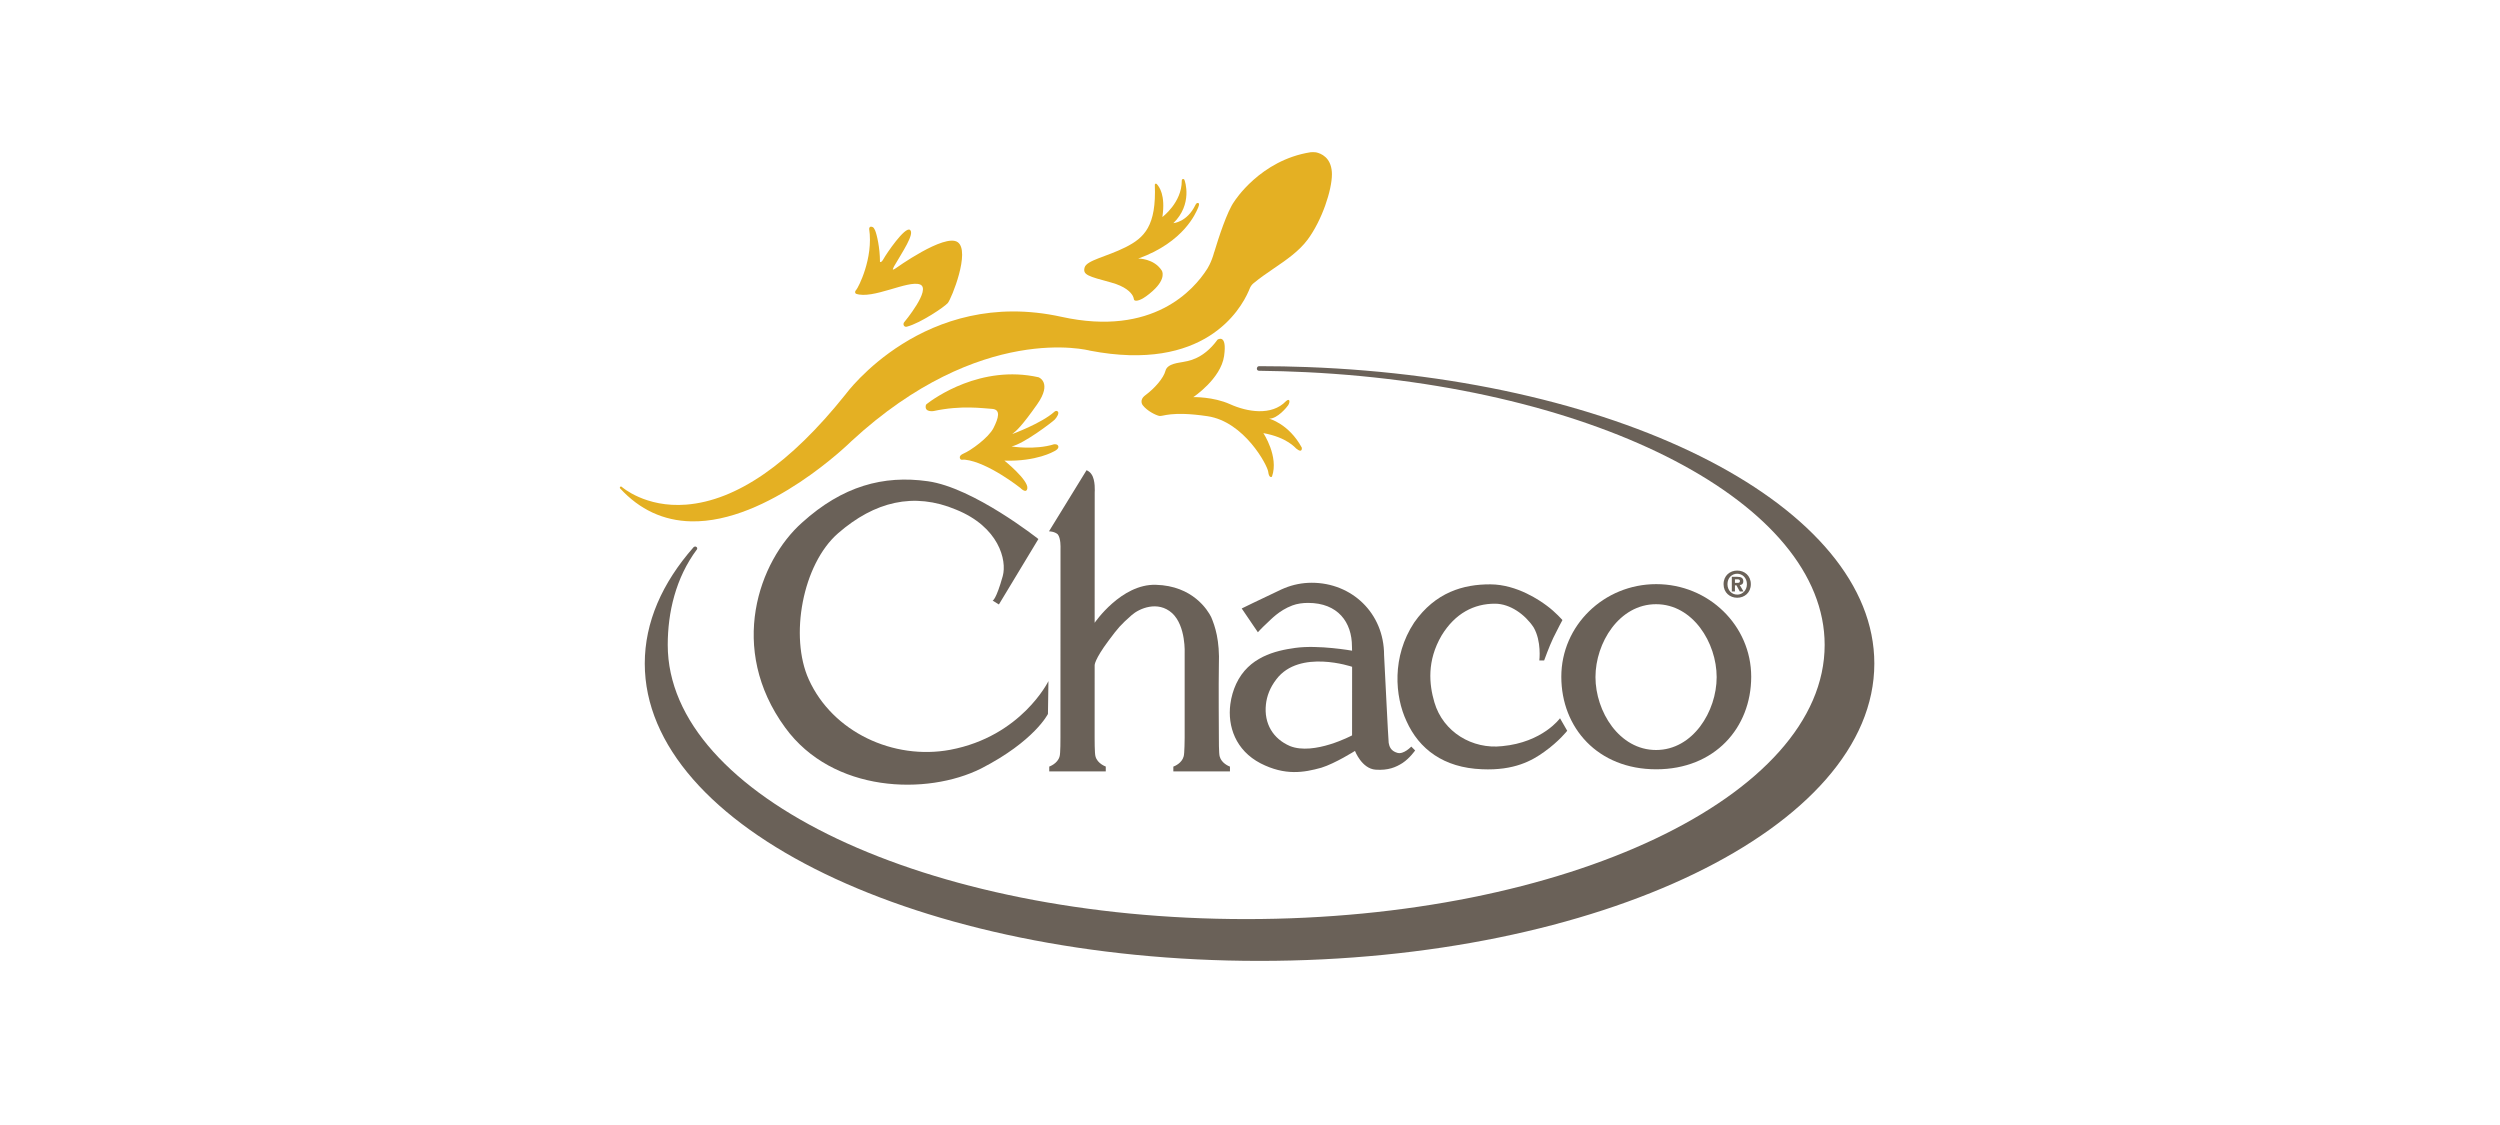
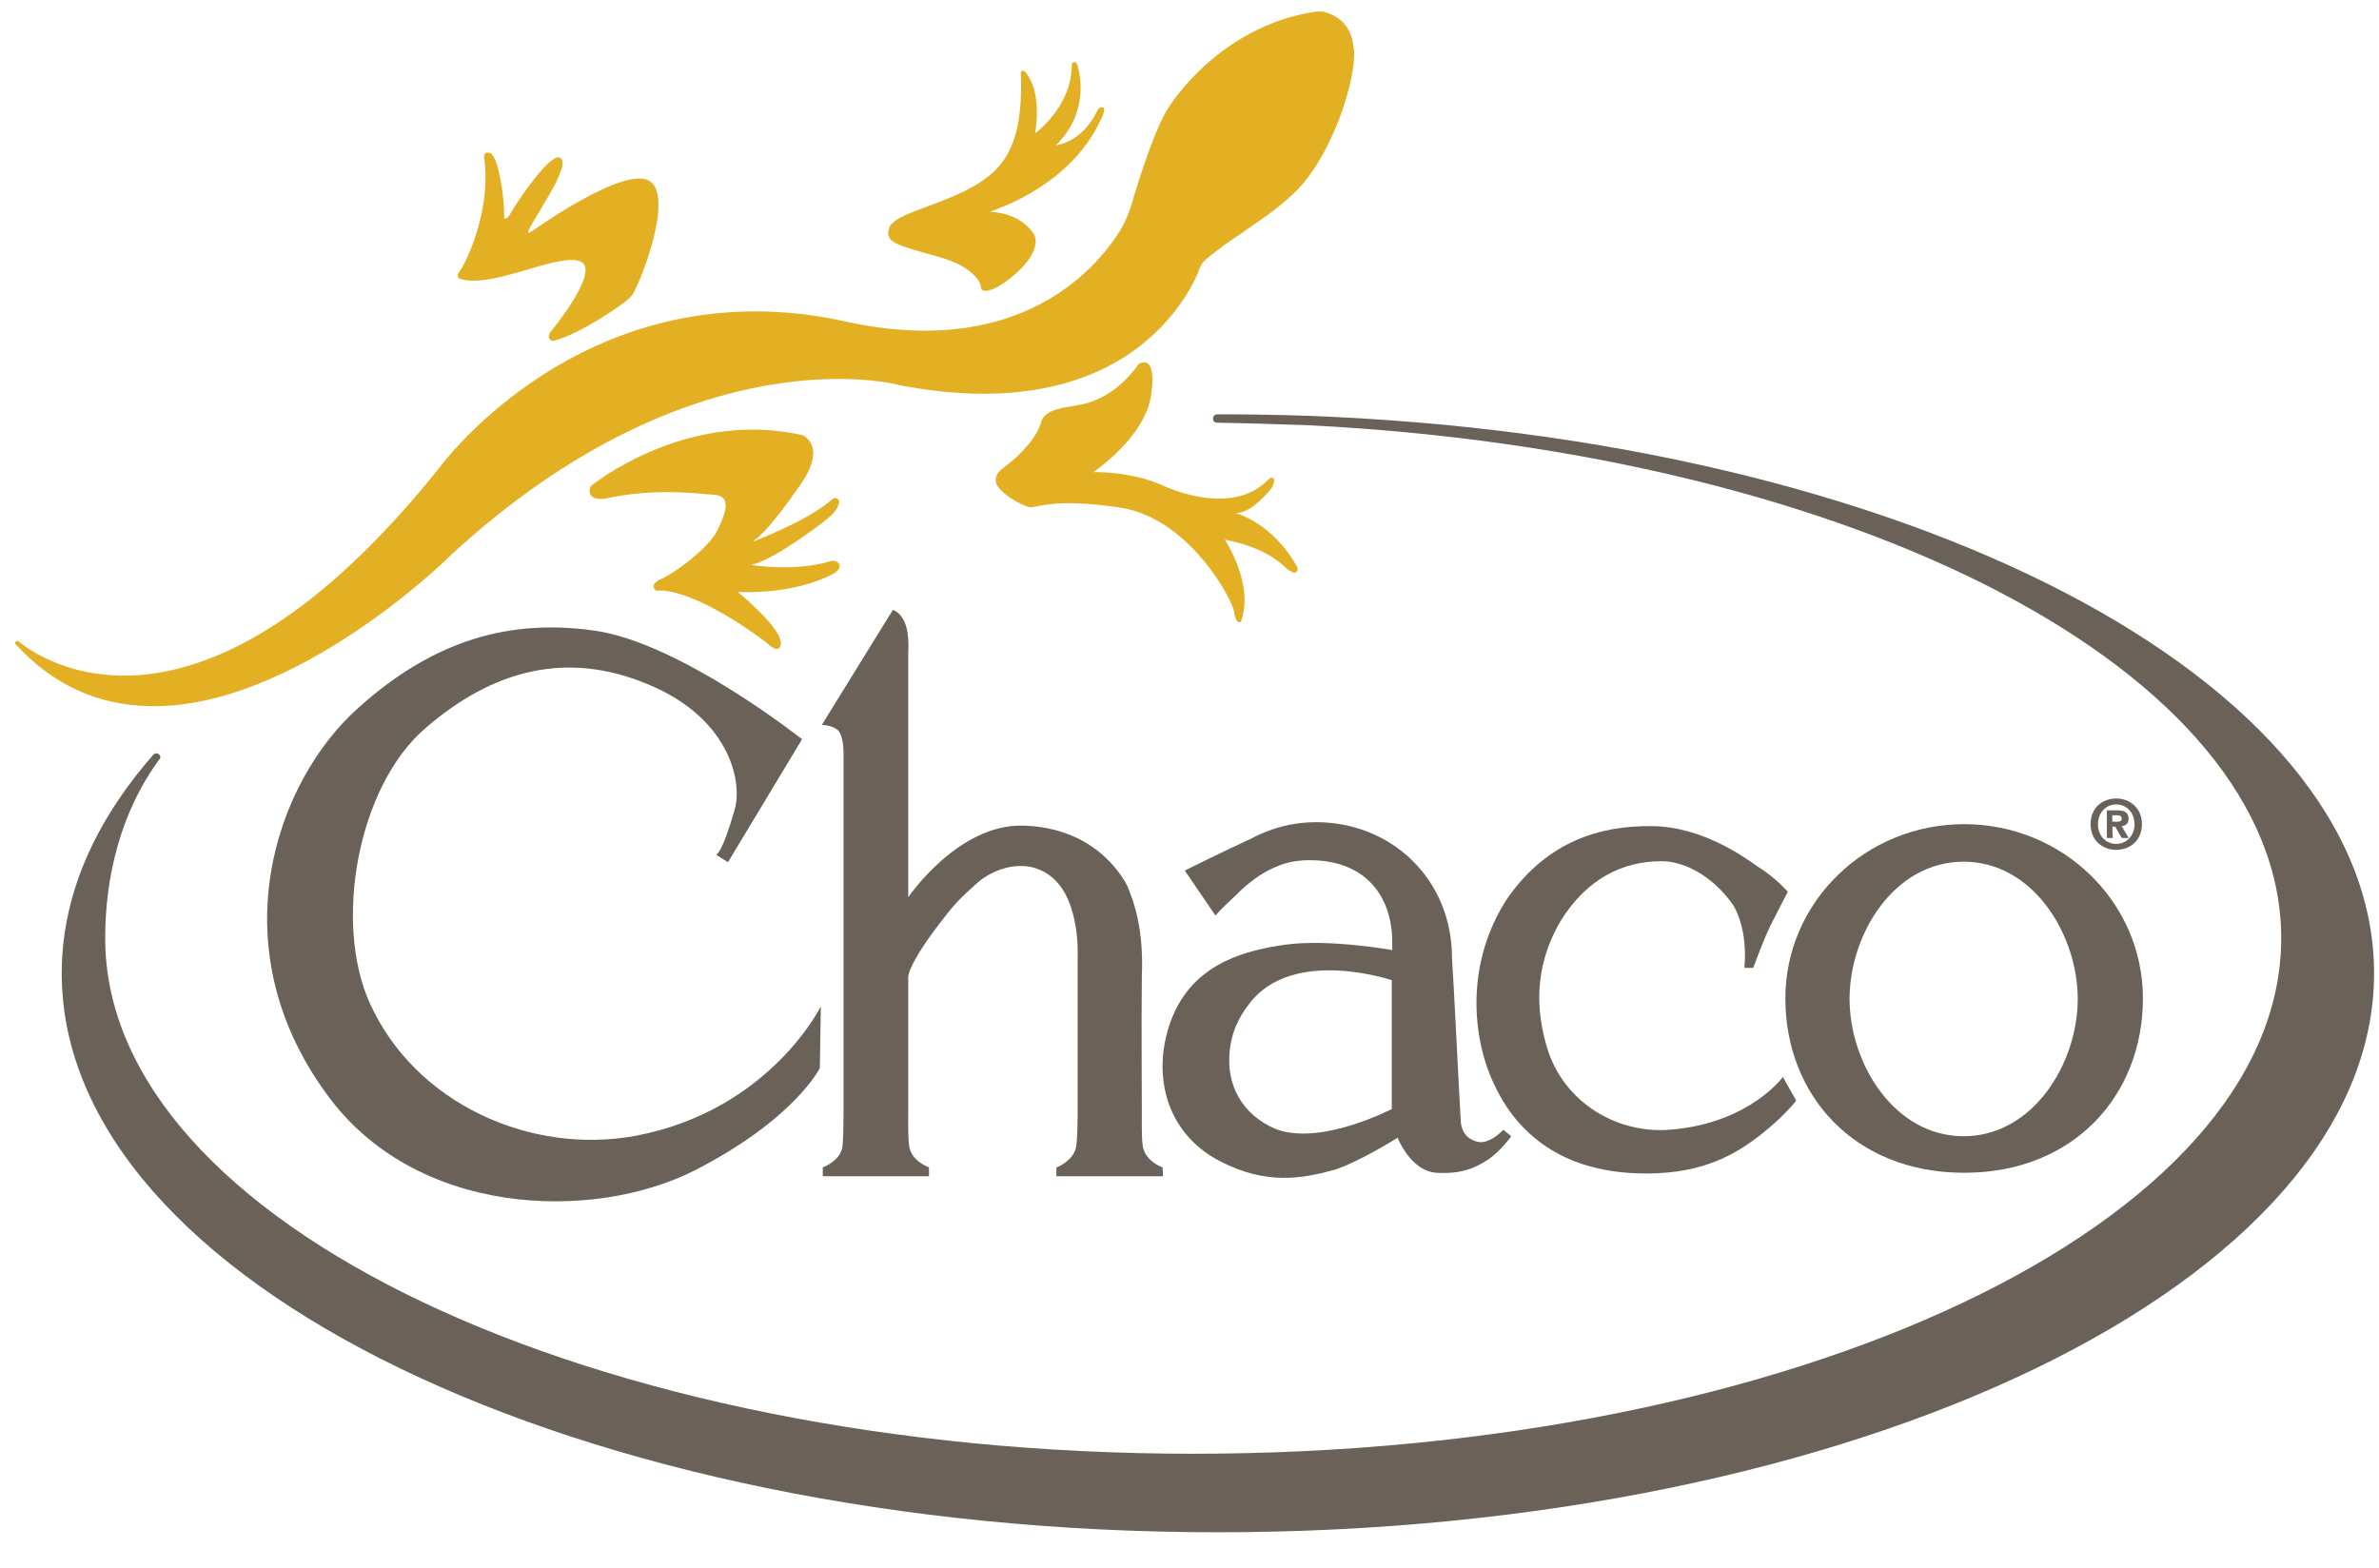
- <svg xmlns="http://www.w3.org/2000/svg" version="1.1" id="Layer_1" x="0px" y="0px" width="960px" height="432px" viewBox="-192 0 960 432" enable-background="new -192 0 960 432" xml:space="preserve">
-   <path fill="#6A6158" d="M290.826,140.934c-0.342,0.499-0.264,1.435,0.693,1.443c6.147,0.066,12.229,0.253,18.241,0.545  c111.767,5.502,198.908,50.289,198.908,104.719c0,58.149-99.449,105.289-222.133,105.289c-122.67,0-222.124-47.14-222.124-105.289  c0-12.345,2.995-25.69,11.229-36.696c0,0,0.346-0.536-0.258-0.944c-0.599-0.399-1.098,0.184-1.098,0.184  C62.25,223.889,55.592,238.971,55.592,254.8c0,63.062,105.696,114.183,236.078,114.183S527.744,317.861,527.744,254.8  c0-60.101-95.993-109.357-217.869-113.853c-6.011-0.221-12.07-0.337-18.205-0.337C291.67,140.61,291.075,140.576,290.826,140.934" />
-   <path fill="#6A6158" d="M478.815,224.32c0,2.396-1.714,4.015-3.728,4.015v-0.013c-2.071,0.013-3.739-1.605-3.739-4.002  c0-2.407,1.668-4.004,3.739-4.004C477.103,220.316,478.815,221.913,478.815,224.32 M480.321,224.32c0-3.303-2.472-5.223-5.232-5.223  c-2.778,0-5.24,1.92-5.24,5.223c0,3.295,2.462,5.217,5.24,5.217C477.851,229.537,480.321,227.615,480.321,224.32 M474.216,224.758  h0.574l1.289,2.358h1.423l-1.438-2.45c0.747-0.062,1.363-0.432,1.363-1.468c0-1.285-0.864-1.697-2.309-1.697h-2.102v5.615h1.198  L474.216,224.758L474.216,224.758z M474.216,223.811v-1.355h0.85c0.448,0,1.067,0.037,1.067,0.624c0,0.619-0.312,0.731-0.848,0.731  H474.216z" />
-   <path fill="#6A6158" d="M443.929,232.012c-14.175,0-23.267,14.848-23.267,27.991c0,13.147,9.092,27.999,23.267,27.999  c14.157,0,23.268-14.852,23.268-27.999C467.195,246.859,458.086,232.012,443.929,232.012 M480.463,259.857  c0,19.635-14.029,35.553-36.464,35.553c-22.438,0-36.455-15.918-36.455-35.553c0-19.633,16.321-35.549,36.455-35.549  C464.134,224.309,480.463,240.227,480.463,259.857" />
-   <path fill="#6A6158" d="M206.74,206.99c0,0-24.939-19.785-42.499-22.197c-16.998-2.404-32.708,1.838-48.237,15.879  c-16.637,14.777-28.666,48.409-6.497,78.725c18.283,25.14,54.51,26.07,75.206,15.73c20.521-10.521,25.699-20.967,25.699-20.967  l0.188-12.614c0,0-10.356,21.212-37.707,26.373c-21.811,4.056-45.169-6.806-54.318-27.001c-7.438-16.393-2.471-44.225,11.287-56.178  c13.959-12.116,29.023-15.88,45.277-9.038c16.445,6.659,19.581,19.411,17.918,25.513c-2.588,9.241-3.881,9.42-3.881,9.42l2.399,1.48  L206.74,206.99z" />
-   <path fill="#6A6158" d="M407.977,238.109c0,0-2.051,3.783-3.519,6.842c-1.576,3.298-3.511,8.676-3.511,8.676h-1.847  c0,0,0.933-7.391-2.217-12.752c-3.323-4.982-9.034-9.034-14.77-9.055c-8.077-0.033-15.339,3.685-20.529,12.182  c-5.728,9.795-4.796,18.812-2.779,25.688c3.354,11.441,14.592,18.121,26.055,16.828c15.521-1.469,22.185-10.709,22.185-10.709  l2.762,4.808c0,0-3.145,4.063-8.866,8.127c-4.63,3.327-11.464,7.204-23.85,6.646c-14.776-0.562-24.202-7.772-29.002-18.49  c-4.438-9.435-5.728-24.728,2.957-37.846c8.136-11.637,18.916-14.711,29.247-14.664c10.395,0.041,19.308,6.435,21.732,8.234  C405.348,235.077,407.977,238.109,407.977,238.109" />
-   <path fill="#6A6158" d="M303.357,286.488c-6.465-2.774-10.074-8.602-9.233-16.079c0.341-2.995,1.456-6.284,4.034-9.612  c8.884-11.643,29.052-4.75,29.052-4.75l-0.017,26.342C327.193,282.389,312.604,290.186,303.357,286.488 M349.932,286.688  c0,0-2.961,3.146-5.356,2.404c-2.595-0.744-3.077-2.523-3.323-3.847c-0.146-0.767-1.639-31.568-1.768-33.72  c0-16.125-12.437-27.746-27.759-27.746c-3.681,0-7.208,0.725-10.419,2.031c-0.844,0.34-1.727,0.744-2.641,1.2  c-6.555,3.065-13.846,6.644-13.846,6.644l6.206,9.134c0,0,1.358-1.548,3.506-3.519c1.455-1.332,4.584-4.843,9.729-6.775  c1.826-0.689,3.951-0.979,6.026-0.979c11.529,0,16.866,7.486,16.866,16.725l0.041,1.621c0,0-12.849-2.299-21.791-1.071  c-7.76,1.067-17.925,3.502-22.732,13.851c-1.103,2.407-1.855,4.986-2.222,7.76c-1.114,8.502,2.025,17.744,11.634,22.734  c9.429,4.809,16.637,3.52,23.287,1.676c5.365-1.662,12.942-6.463,12.942-6.463s2.601,6.846,7.939,7.209  c4.812,0.332,7.766-0.925,10.353-2.584c2.771-1.847,4.809-4.804,4.809-4.804L349.932,286.688z" />
-   <path fill="#6A6158" d="M280.332,294.391c0,0-0.008-0.004-0.029-0.013v-0.017h-0.054c-0.487-0.188-3.194-1.318-3.876-3.84  c-0.367-0.926-0.325-7.225-0.325-7.225s-0.149-21.115,0-27.865c0.374-9.611-1.48-14.974-2.961-18.488  c-1.294-2.582-7.021-12.008-21.253-12.381c-13.302-0.375-23.487,14.59-23.487,14.59l0.021-50.081c0,0,0.366-4.804-1.289-7.025  c-0.74-1.106-1.847-1.477-1.847-1.477l-14.424,23.462c0,0,2.029,0,3.327,1.105c1.289,1.485,1.102,5.361,1.102,5.361l-0.024,72.752  c0,0,0.037,6.307-0.333,7.229c-0.736,2.758-3.918,3.869-3.951,3.881h-0.017v1.852h21.702v-1.852h0.018c0,0-3.215-1.098-3.956-3.867  c-0.366-0.928-0.337-7.229-0.337-7.229l0.009-27.847c0,0-0.104-2.108,5.361-9.433c3.685-4.938,4.521-5.937,8.867-9.786  c2.845-2.513,10.007-5.724,15.538-0.736c5.365,4.991,4.796,15.53,4.796,15.53v32.296c0,0-0.029,6.297-0.396,7.22  c-0.678,2.525-3.394,3.665-3.876,3.852h-0.075v0.025l-0.008,0.004h0.008v1.822h21.74v-1.822h0.029V294.391z" />
-   <path fill="#E4B023" d="M212.746,170.602c-7.32,2.3-16.321,0.836-16.321,0.836c4.808-1.044,15.688-9.412,16.521-10.248  c0.84-0.84,1.889-2.512,1.26-3.145c-0.628-0.624-1.352,0.1-1.352,0.1c-4.999,4.467-16.175,8.543-16.175,8.543  c1.576-1.185,3.685-3.023,9.6-11.438c5.918-8.414,0.523-10.381,0.523-10.381c-22.114-4.962-40.173,8.106-42.931,10.261  c-0.245,0.191-0.32,0.387-0.32,0.387c-0.757,2.953,2.961,2.325,2.961,2.325c10.664-2.3,18.825-1.048,22.381-0.84  c3.557,0.212,2.508,3.56,0.628,7.324c-1.884,3.768-8.813,8.713-11.504,9.833c-2.371,0.994-1.132,2.233-1.132,2.233  c0.25,0.237,0.732,0.125,1.023,0.125c0.158,0,0.453,0.004,0.678,0.008c8.797,0.978,21.191,10.81,21.191,10.81  s2.346,2.466,2.716,0.212c0.512-3.157-8.788-10.668-8.788-10.668c12.344,0.416,19.041-3.56,19.041-3.56s1.875-0.832,1.667-1.88  C214.209,170.394,212.746,170.602,212.746,170.602" />
-   <path fill="#E4B023" d="M307.874,171.854c-5.021-9.208-12.562-11.093-12.562-11.093c3.244,0.108,6.904-4.496,7.328-5.128  c0.42-0.624,0.736-1.672,0.309-1.988c-0.416-0.308-1.147,0.424-1.147,0.424c-5.544,5.752-14.965,4.08-21.449,1.148  c-6.483-2.928-14.128-2.72-14.128-2.72s10.572-7.012,11.828-15.796c1.252-8.792-2.517-6.28-2.517-6.28  c-5.752,7.952-12.028,8.268-13.288,8.58c-1.252,0.312-5.965,0.524-6.696,3.348c-0.724,2.82-4.076,6.696-7.736,9.42  c-2.595,1.917-0.989,3.855-0.989,3.855c1.759,2.25,4.966,3.781,6.321,4.093c1.364,0.312,4.4-1.988,18.525,0.104  c14.12,2.092,23.029,18.845,23.324,21.345c0.116,0.986,0.358,1.518,0.599,1.801c0.162,0.121,0.592,0.412,0.854,0.017  c2.682-7.69-3.328-16.674-3.328-16.674c9.209,1.672,12.341,5.752,12.655,5.964c0.316,0.208,1.266,1.044,1.79,0.728  C308.082,172.693,307.874,171.854,307.874,171.854" />
-   <path fill="#E4B023" d="M319.428,66.019c-0.397-5.577-4.121-7.104-6.097-7.528c-0.72-0.1-1.53-0.071-2.047-0.033  c-19.331,3.032-29.264,18.812-29.363,18.974c-2.683,3.668-6.039,14.037-7.628,19.323l-0.013-0.025  c-1.144,4.271-2.791,6.634-2.791,6.634c-4.957,7.77-20.695,26.053-55.882,18.296c-52.622-11.604-82.727,29.501-83.025,29.913  c-21.162,26.457-41.709,40.66-61.04,42.203c-15.688,1.252-24.714-6.755-24.802-6.838c-0.17-0.153-0.428-0.149-0.594,0.013  c-0.167,0.166-0.167,0.433-0.018,0.599c7.479,8.152,16.641,12.411,27.234,12.648c29.626,0.674,61.285-30.491,61.602-30.812  c49.686-45.825,91.186-34.845,91.605-34.729c43.792,8.406,57.754-15.588,60.957-22.987h0.008c0,0,0.013-0.038,0.025-0.079  c0.125-0.299,0.237-0.558,0.333-0.799c0.258-0.669,0.708-1.347,1.269-1.863c2.44-2.046,5.174-3.938,7.853-5.76  c4.82-3.282,9.804-6.68,13.126-11.167c5.536-7.478,9.32-19.012,9.32-25.092C319.461,66.597,319.445,66.298,319.428,66.019" />
-   <path fill="#E4B023" d="M175.737,92.979c-5.003-3.477-23.915,10.132-23.915,10.132s-0.978,0.603-0.978,0.362  c0-0.241,0.491-1.219,0.491-1.219c3.169-5.469,7.989-12.507,6.102-13.975c-1.897-1.464-9.176,9.337-10.128,11.097  c-0.94,1.73-1.401,1.168-1.401,1.168c0-5.428-1.224-10.614-1.896-12.141c-0.591-1.343-1.099-1.343-1.647-1.343  c-0.554,0-0.611,0.794-0.611,0.794c1.709,11.35-4.243,22.701-4.945,23.433c-0.924,0.961-0.125,1.505-0.125,1.505  c6.322,2.304,19.977-5.29,24.581-3.564c4.604,1.727-6.039,14.487-6.039,14.487c-0.134,0.146-0.191,0.278-0.225,0.412  c-0.033,0.112-0.066,0.22-0.066,0.333c0,0.583,0.449,1.078,1.031,1.032c0.17-0.013,0.299-0.038,0.433-0.096  c4.949-1.318,14.199-7.453,15.56-9.046C173.362,114.702,180.745,96.456,175.737,92.979" />
-   <path fill="#E4B023" d="M268.271,78.043c-0.778-0.412-1.206,0.628-1.206,0.628c-3.236,6.688-8.502,7.025-8.502,7.025  c7.445-7.22,4.534-16.179,4.209-16.716c-0.207-0.341-0.545-0.245-0.761-0.137c-0.216,0.079-0.216,0.611-0.216,0.624  c0.012,8.352-7.441,13.862-7.441,13.862c1.294-8.63-1.363-11.675-1.938-12.407c-0.729-0.923-0.965,0-0.965,0  c0.641,15.859-3.997,20.388-11.33,24.057c-7.337,3.664-14.89,4.962-15.639,7.77c-0.761,2.799,1.397,3.34,10.132,5.714  c5.481,1.489,7.587,3.71,8.385,5.162c0,0-0.008,0.004,0,0.008c0.188,0.333,0.35,0.832,0.441,1.323  c0.033,0.225,0.199,0.428,0.565,0.495c0.008,0,0.017,0.004,0.025,0.004c0.865,0.142,2.886-0.375,6.629-3.743  c5.391-4.854,3.486-7.778,3.486-7.778c-3.028-4.754-9.067-4.642-9.067-4.642c17.801-6.363,22.227-17.934,22.7-18.875  C268.225,79.507,268.694,78.272,268.271,78.043" />
+ <svg xmlns="http://www.w3.org/2000/svg" version="1.1" id="Layer_1" x="0px" y="0px" viewBox="511 -149.4 481.7 317.4" enable-background="new 511 -149.4 481.7 317.4" xml:space="preserve">
+   <path fill="#6A6158" d="M756.8-65.2c-0.3,0.5-0.3,1.4,0.7,1.4c6.1,0.1,12.1,0.3,18.1,0.5c110.8,5.5,197.3,49.9,197.3,103.9  c0,57.7-98.6,104.4-220.3,104.4c-121.7,0-220.3-46.8-220.3-104.4c0-12.2,3-25.5,11.1-36.4c0,0,0.3-0.5-0.3-0.9  c-0.6-0.4-1.1,0.2-1.1,0.2c-11.9,13.6-18.5,28.5-18.5,44.2c0,62.5,104.8,113.2,234.1,113.2s234.1-50.7,234.1-113.2  c0-59.6-95.2-108.5-216.1-112.9c-6-0.2-12-0.3-18.1-0.3C757.6-65.5,757-65.5,756.8-65.2" />
+   <path fill="#6A6158" d="M943.2,17.5c0,2.4-1.7,4-3.7,4v0c-2.1,0-3.7-1.6-3.7-4c0-2.4,1.7-4,3.7-4C941.5,13.5,943.2,15.1,943.2,17.5   M944.7,17.5c0-3.3-2.5-5.2-5.2-5.2c-2.8,0-5.2,1.9-5.2,5.2c0,3.3,2.4,5.2,5.2,5.2C942.3,22.7,944.7,20.8,944.7,17.5 M938.7,18h0.6  l1.3,2.3h1.4l-1.4-2.4c0.7-0.1,1.4-0.4,1.4-1.5c0-1.3-0.9-1.7-2.3-1.7h-2.1v5.6h1.2L938.7,18L938.7,18z M938.7,17v-1.3h0.8  c0.4,0,1.1,0,1.1,0.6c0,0.6-0.3,0.7-0.8,0.7H938.7z" />
+   <path fill="#6A6158" d="M908.6,25.1c-14.1,0-23.1,14.7-23.1,27.8c0,13,9,27.8,23.1,27.8c14,0,23.1-14.7,23.1-27.8  C931.7,39.9,922.7,25.1,908.6,25.1 M944.9,52.8c0,19.5-13.9,35.3-36.2,35.3c-22.3,0-36.2-15.8-36.2-35.3c0-19.5,16.2-35.3,36.2-35.3  C928.7,17.5,944.9,33.3,944.9,52.8" />
+   <path fill="#6A6158" d="M673.4,0.3c0,0-24.7-19.6-42.1-22c-16.9-2.4-32.4,1.8-47.8,15.7c-16.5,14.7-28.4,48-6.4,78.1  C595.1,97.1,631,98,651.5,87.7C671.9,77.3,677,66.9,677,66.9l0.2-12.5c0,0-10.3,21-37.4,26.2c-21.6,4-44.8-6.7-53.9-26.8  c-7.4-16.3-2.5-43.9,11.2-55.7c13.8-12,28.8-15.7,44.9-9c16.3,6.6,19.4,19.3,17.8,25.3c-2.6,9.2-3.8,9.3-3.8,9.3l2.4,1.5L673.4,0.3z  " />
+   <path fill="#6A6158" d="M873,31.2c0,0-2,3.8-3.5,6.8c-1.6,3.3-3.5,8.6-3.5,8.6h-1.8c0,0,0.9-7.3-2.2-12.6c-3.3-4.9-9-9-14.6-9  c-8,0-15.2,3.7-20.4,12.1c-5.7,9.7-4.8,18.7-2.8,25.5c3.3,11.3,14.5,18,25.8,16.7c15.4-1.5,22-10.6,22-10.6l2.7,4.8  c0,0-3.1,4-8.8,8.1c-4.6,3.3-11.4,7.1-23.7,6.6c-14.7-0.6-24-7.7-28.8-18.3c-4.4-9.4-5.7-24.5,2.9-37.5c8.1-11.5,18.8-14.6,29-14.5  c10.3,0,19.1,6.4,21.6,8.2C870.4,28.2,873,31.2,873,31.2" />
+   <path fill="#6A6158" d="M769.2,79.2c-6.4-2.8-10-8.5-9.2-15.9c0.3-3,1.4-6.2,4-9.5c8.8-11.5,28.8-4.7,28.8-4.7l0,26.1  C792.9,75.1,778.4,82.8,769.2,79.2 M815.4,79.4c0,0-2.9,3.1-5.3,2.4c-2.6-0.7-3.1-2.5-3.3-3.8c-0.1-0.8-1.6-31.3-1.8-33.4  c0-16-12.3-27.5-27.5-27.5c-3.7,0-7.1,0.7-10.3,2c-0.8,0.3-1.7,0.7-2.6,1.2c-6.5,3-13.7,6.6-13.7,6.6l6.2,9.1c0,0,1.3-1.5,3.5-3.5  c1.4-1.3,4.5-4.8,9.6-6.7c1.8-0.7,3.9-1,6-1c11.4,0,16.7,7.4,16.7,16.6l0,1.6c0,0-12.7-2.3-21.6-1.1c-7.7,1.1-17.8,3.5-22.5,13.7  c-1.1,2.4-1.8,4.9-2.2,7.7c-1.1,8.4,2,17.6,11.5,22.5c9.4,4.8,16.5,3.5,23.1,1.7C786.4,85.8,794,81,794,81s2.6,6.8,7.9,7.1  c4.8,0.3,7.7-0.9,10.3-2.6c2.7-1.8,4.8-4.8,4.8-4.8L815.4,79.4z" />
+   <path fill="#6A6158" d="M746.4,87C746.4,87,746.4,87,746.4,87L746.4,87L746.4,87c-0.6-0.2-3.2-1.3-3.9-3.8c-0.4-0.9-0.3-7.2-0.3-7.2  s-0.1-20.9,0-27.6c0.4-9.5-1.5-14.9-2.9-18.3c-1.3-2.6-7-11.9-21.1-12.3c-13.2-0.4-23.3,14.5-23.3,14.5l0-49.7c0,0,0.4-4.8-1.3-7  c-0.7-1.1-1.8-1.5-1.8-1.5L677.4-2.6c0,0,2,0,3.3,1.1c1.3,1.5,1.1,5.3,1.1,5.3l0,72.2c0,0,0,6.3-0.3,7.2c-0.7,2.7-3.9,3.8-3.9,3.8h0  v1.8h21.5V87h0c0,0-3.2-1.1-3.9-3.8c-0.4-0.9-0.3-7.2-0.3-7.2l0-27.6c0,0-0.1-2.1,5.3-9.4c3.7-4.9,4.5-5.9,8.8-9.7  c2.8-2.5,9.9-5.7,15.4-0.7c5.3,4.9,4.8,15.4,4.8,15.4v32c0,0,0,6.2-0.4,7.2c-0.7,2.5-3.4,3.6-3.8,3.8h-0.1v0l0,0h0v1.8h21.6  L746.4,87L746.4,87L746.4,87L746.4,87z" />
+   <path fill="#E4B023" d="M679.3-35.8c-7.3,2.3-16.2,0.8-16.2,0.8c4.8-1,15.6-9.3,16.4-10.2c0.8-0.8,1.9-2.5,1.2-3.1  c-0.6-0.6-1.3,0.1-1.3,0.1c-5,4.4-16,8.5-16,8.5c1.6-1.2,3.7-3,9.5-11.3c5.9-8.3,0.5-10.3,0.5-10.3c-21.9-4.9-39.8,8-42.6,10.2  c-0.2,0.2-0.3,0.4-0.3,0.4c-0.8,2.9,2.9,2.3,2.9,2.3c10.6-2.3,18.7-1,22.2-0.8c3.5,0.2,2.5,3.5,0.6,7.3c-1.9,3.7-8.7,8.6-11.4,9.8  c-2.4,1-1.1,2.2-1.1,2.2c0.2,0.2,0.7,0.1,1,0.1c0.2,0,0.4,0,0.7,0c8.7,1,21,10.7,21,10.7s2.3,2.4,2.7,0.2c0.5-3.1-8.7-10.6-8.7-10.6  c12.2,0.4,18.9-3.5,18.9-3.5s1.9-0.8,1.7-1.9C680.8-36,679.3-35.8,679.3-35.8" />
+   <path fill="#E4B023" d="M773.7-34.5c-5-9.1-12.5-11-12.5-11c3.2,0.1,6.8-4.5,7.3-5.1c0.4-0.6,0.7-1.7,0.3-2  c-0.4-0.3-1.1,0.4-1.1,0.4c-5.5,5.7-14.8,4-21.3,1.1c-6.4-2.9-14-2.7-14-2.7s10.5-7,11.7-15.7c1.2-8.7-2.5-6.2-2.5-6.2  c-5.7,7.9-11.9,8.2-13.2,8.5c-1.2,0.3-5.9,0.5-6.6,3.3c-0.7,2.8-4,6.6-7.7,9.3c-2.6,1.9-1,3.8-1,3.8c1.7,2.2,4.9,3.7,6.3,4.1  c1.4,0.3,4.4-2,18.4,0.1c14,2.1,22.8,18.7,23.1,21.2c0.1,1,0.4,1.5,0.6,1.8c0.2,0.1,0.6,0.4,0.8,0c2.7-7.6-3.3-16.5-3.3-16.5  c9.1,1.7,12.2,5.7,12.6,5.9c0.3,0.2,1.3,1,1.8,0.7C773.9-33.7,773.7-34.5,773.7-34.5" />
+   <path fill="#E4B023" d="M785.1-139.5c-0.4-5.5-4.1-7-6-7.5c-0.7-0.1-1.5-0.1-2,0c-19.2,3-29,18.7-29.1,18.8  c-2.7,3.6-6,13.9-7.6,19.2l0,0c-1.1,4.2-2.8,6.6-2.8,6.6c-4.9,7.7-20.5,25.8-55.4,18.1c-52.2-11.5-82,29.3-82.3,29.7  c-21,26.2-41.4,40.3-60.5,41.9c-15.6,1.2-24.5-6.7-24.6-6.8c-0.2-0.2-0.4-0.1-0.6,0c-0.2,0.2-0.2,0.4,0,0.6  c7.4,8.1,16.5,12.3,27,12.5c29.4,0.7,60.8-30.2,61.1-30.6c49.3-45.4,90.4-34.6,90.8-34.4c43.4,8.3,57.3-15.5,60.5-22.8h0  c0,0,0,0,0-0.1c0.1-0.3,0.2-0.6,0.3-0.8c0.3-0.7,0.7-1.3,1.3-1.8c2.4-2,5.1-3.9,7.8-5.7c4.8-3.3,9.7-6.6,13-11.1  c5.5-7.4,9.2-18.9,9.2-24.9C785.2-138.9,785.2-139.2,785.1-139.5" />
+   <path fill="#E4B023" d="M642.6-112.7c-5-3.4-23.7,10-23.7,10s-1,0.6-1,0.4s0.5-1.2,0.5-1.2c3.1-5.4,7.9-12.4,6.1-13.9  c-1.9-1.5-9.1,9.3-10,11c-0.9,1.7-1.4,1.2-1.4,1.2c0-5.4-1.2-10.5-1.9-12c-0.6-1.3-1.1-1.3-1.6-1.3c-0.5,0-0.6,0.8-0.6,0.8  c1.7,11.3-4.2,22.5-4.9,23.2c-0.9,1-0.1,1.5-0.1,1.5c6.3,2.3,19.8-5.2,24.4-3.5c4.6,1.7-6,14.4-6,14.4c-0.1,0.1-0.2,0.3-0.2,0.4  c0,0.1-0.1,0.2-0.1,0.3c0,0.6,0.4,1.1,1,1c0.2,0,0.3,0,0.4-0.1c4.9-1.3,14.1-7.4,15.4-9C640.3-91.2,647.6-109.3,642.6-112.7" />
+   <path fill="#E4B023" d="M734.4-127.6c-0.8-0.4-1.2,0.6-1.2,0.6c-3.2,6.6-8.4,7-8.4,7c7.4-7.2,4.5-16,4.2-16.6  c-0.2-0.3-0.5-0.2-0.8-0.1c-0.2,0.1-0.2,0.6-0.2,0.6c0,8.3-7.4,13.7-7.4,13.7c1.3-8.6-1.4-11.6-1.9-12.3c-0.7-0.9-1,0-1,0  c0.6,15.7-4,20.2-11.2,23.9c-7.3,3.6-14.8,4.9-15.5,7.7c-0.8,2.8,1.4,3.3,10,5.7c5.4,1.5,7.5,3.7,8.3,5.1c0,0,0,0,0,0  c0.2,0.3,0.3,0.8,0.4,1.3c0,0.2,0.2,0.4,0.6,0.5c0,0,0,0,0,0c0.9,0.1,2.9-0.4,6.6-3.7c5.3-4.8,3.5-7.7,3.5-7.7c-3-4.7-9-4.6-9-4.6  c17.7-6.3,22-17.8,22.5-18.7C734.4-126.1,734.8-127.3,734.4-127.6" />
</svg>
